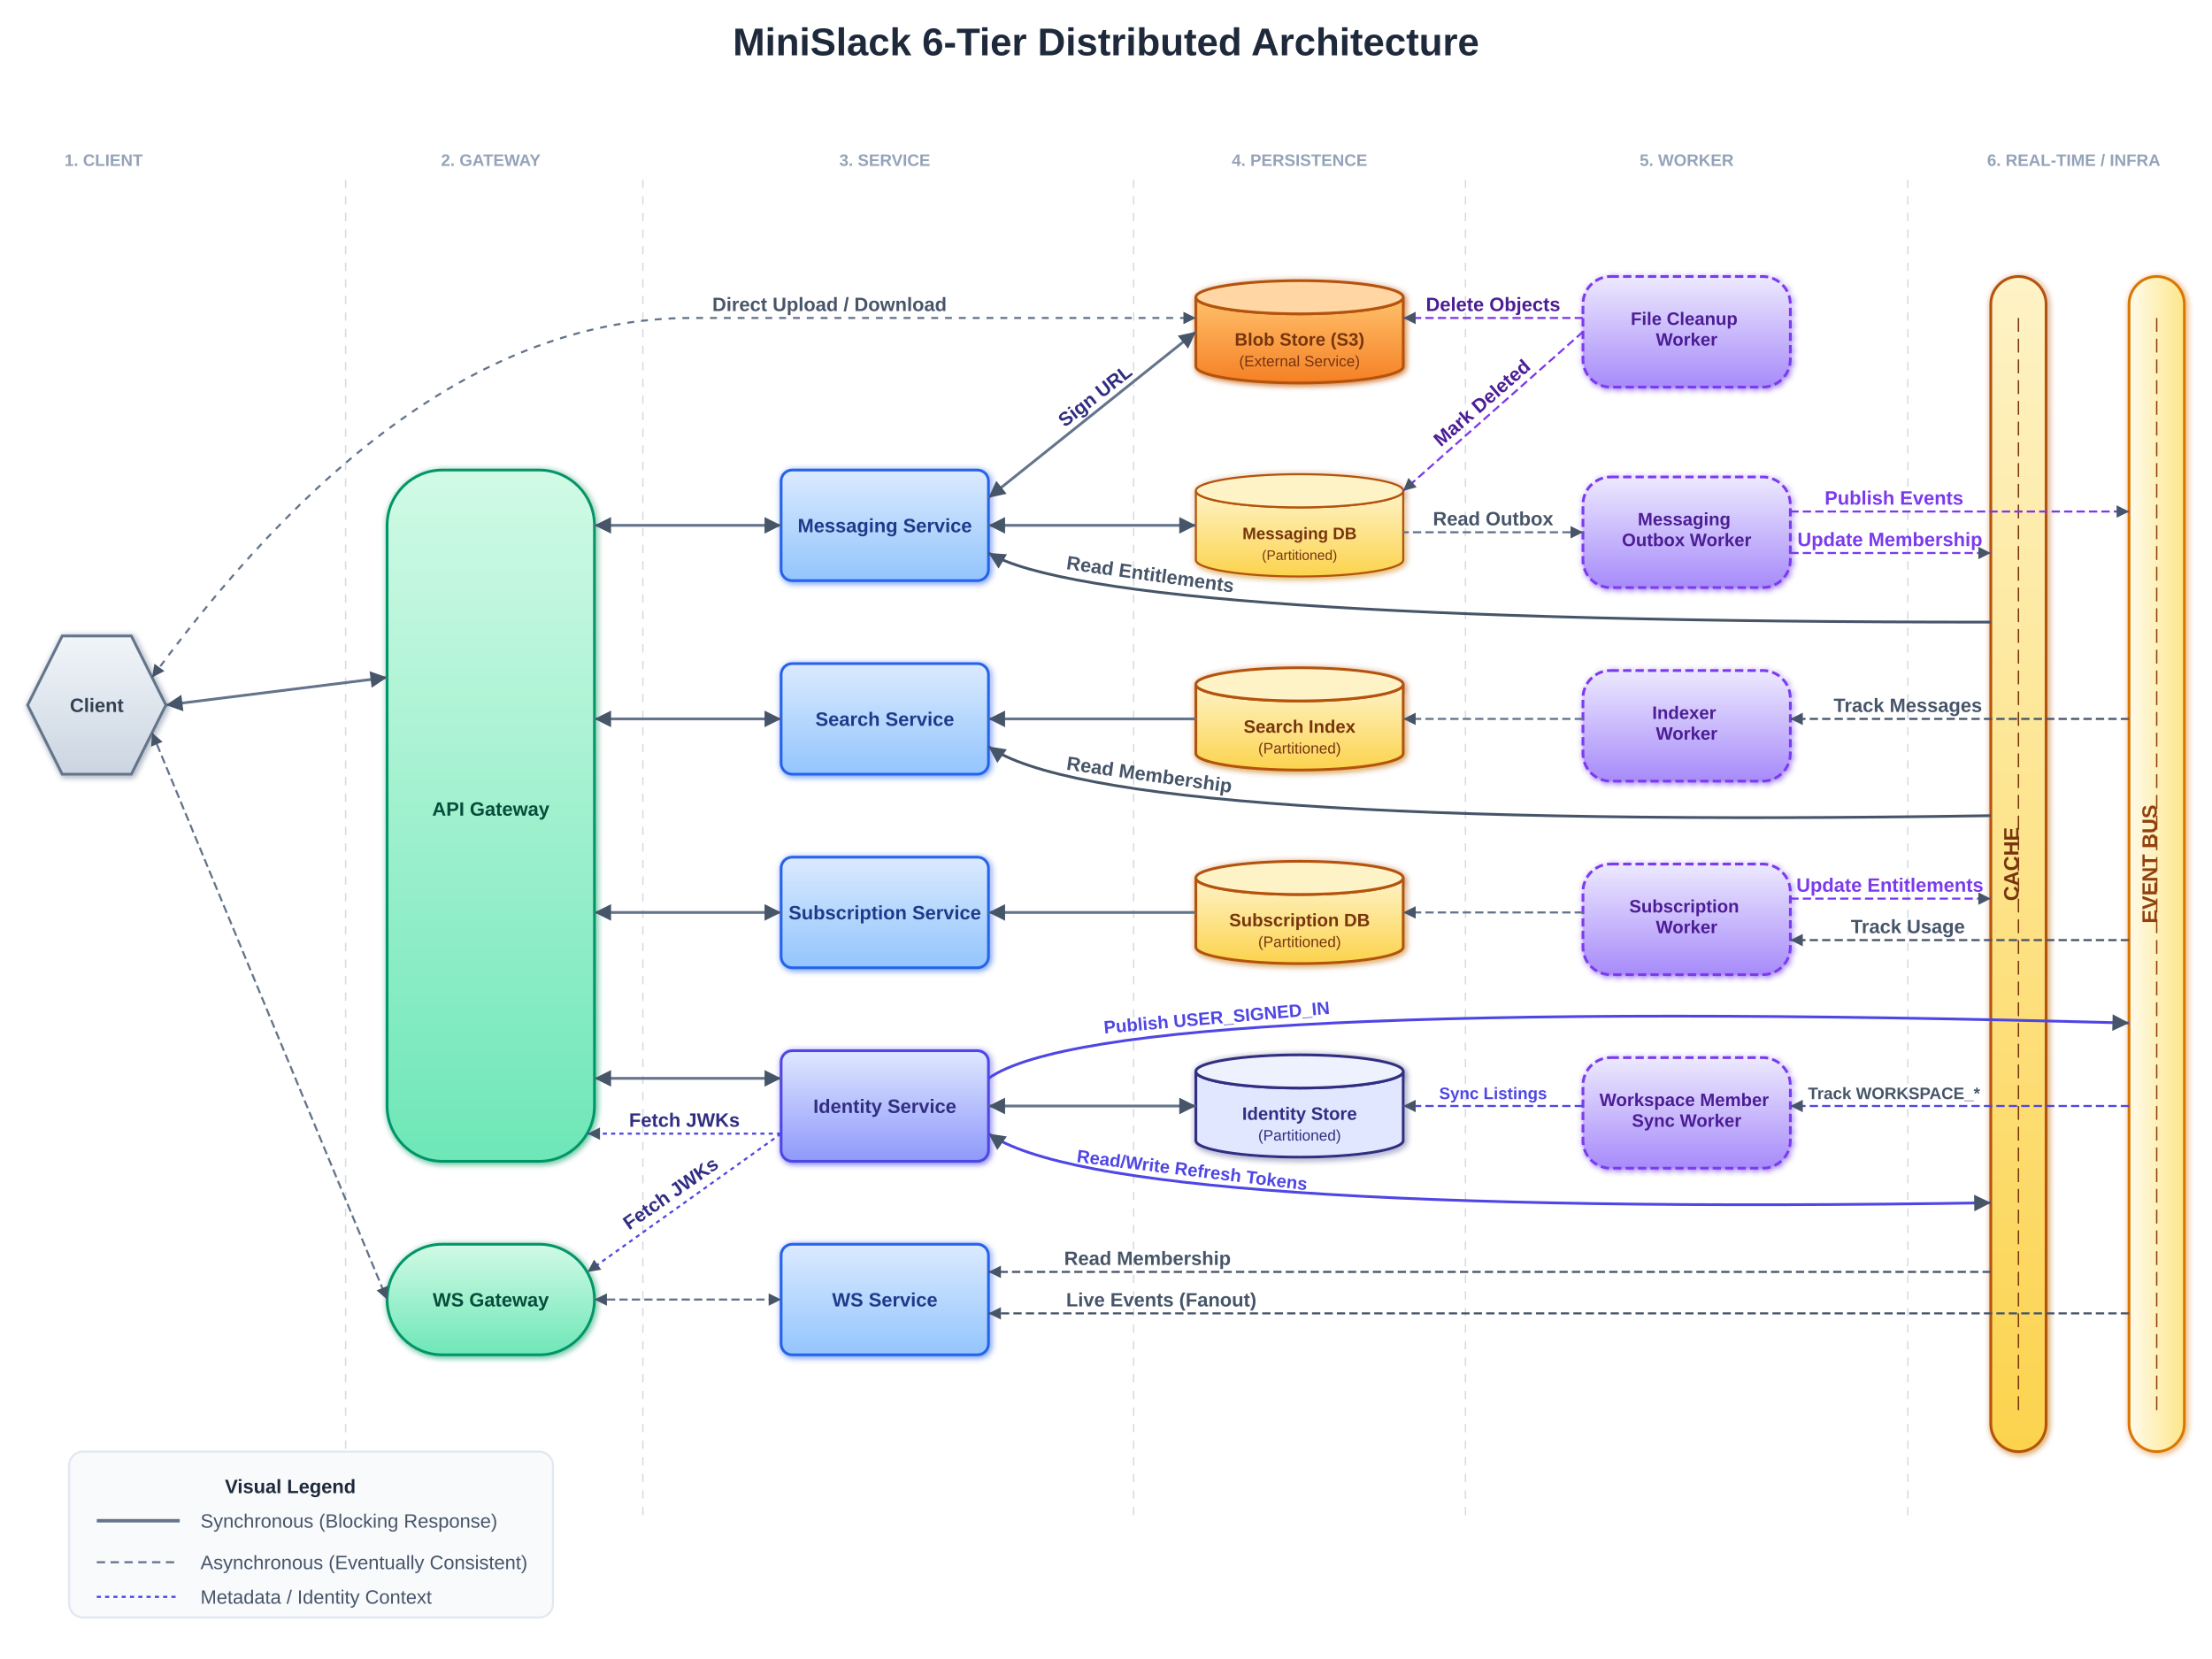
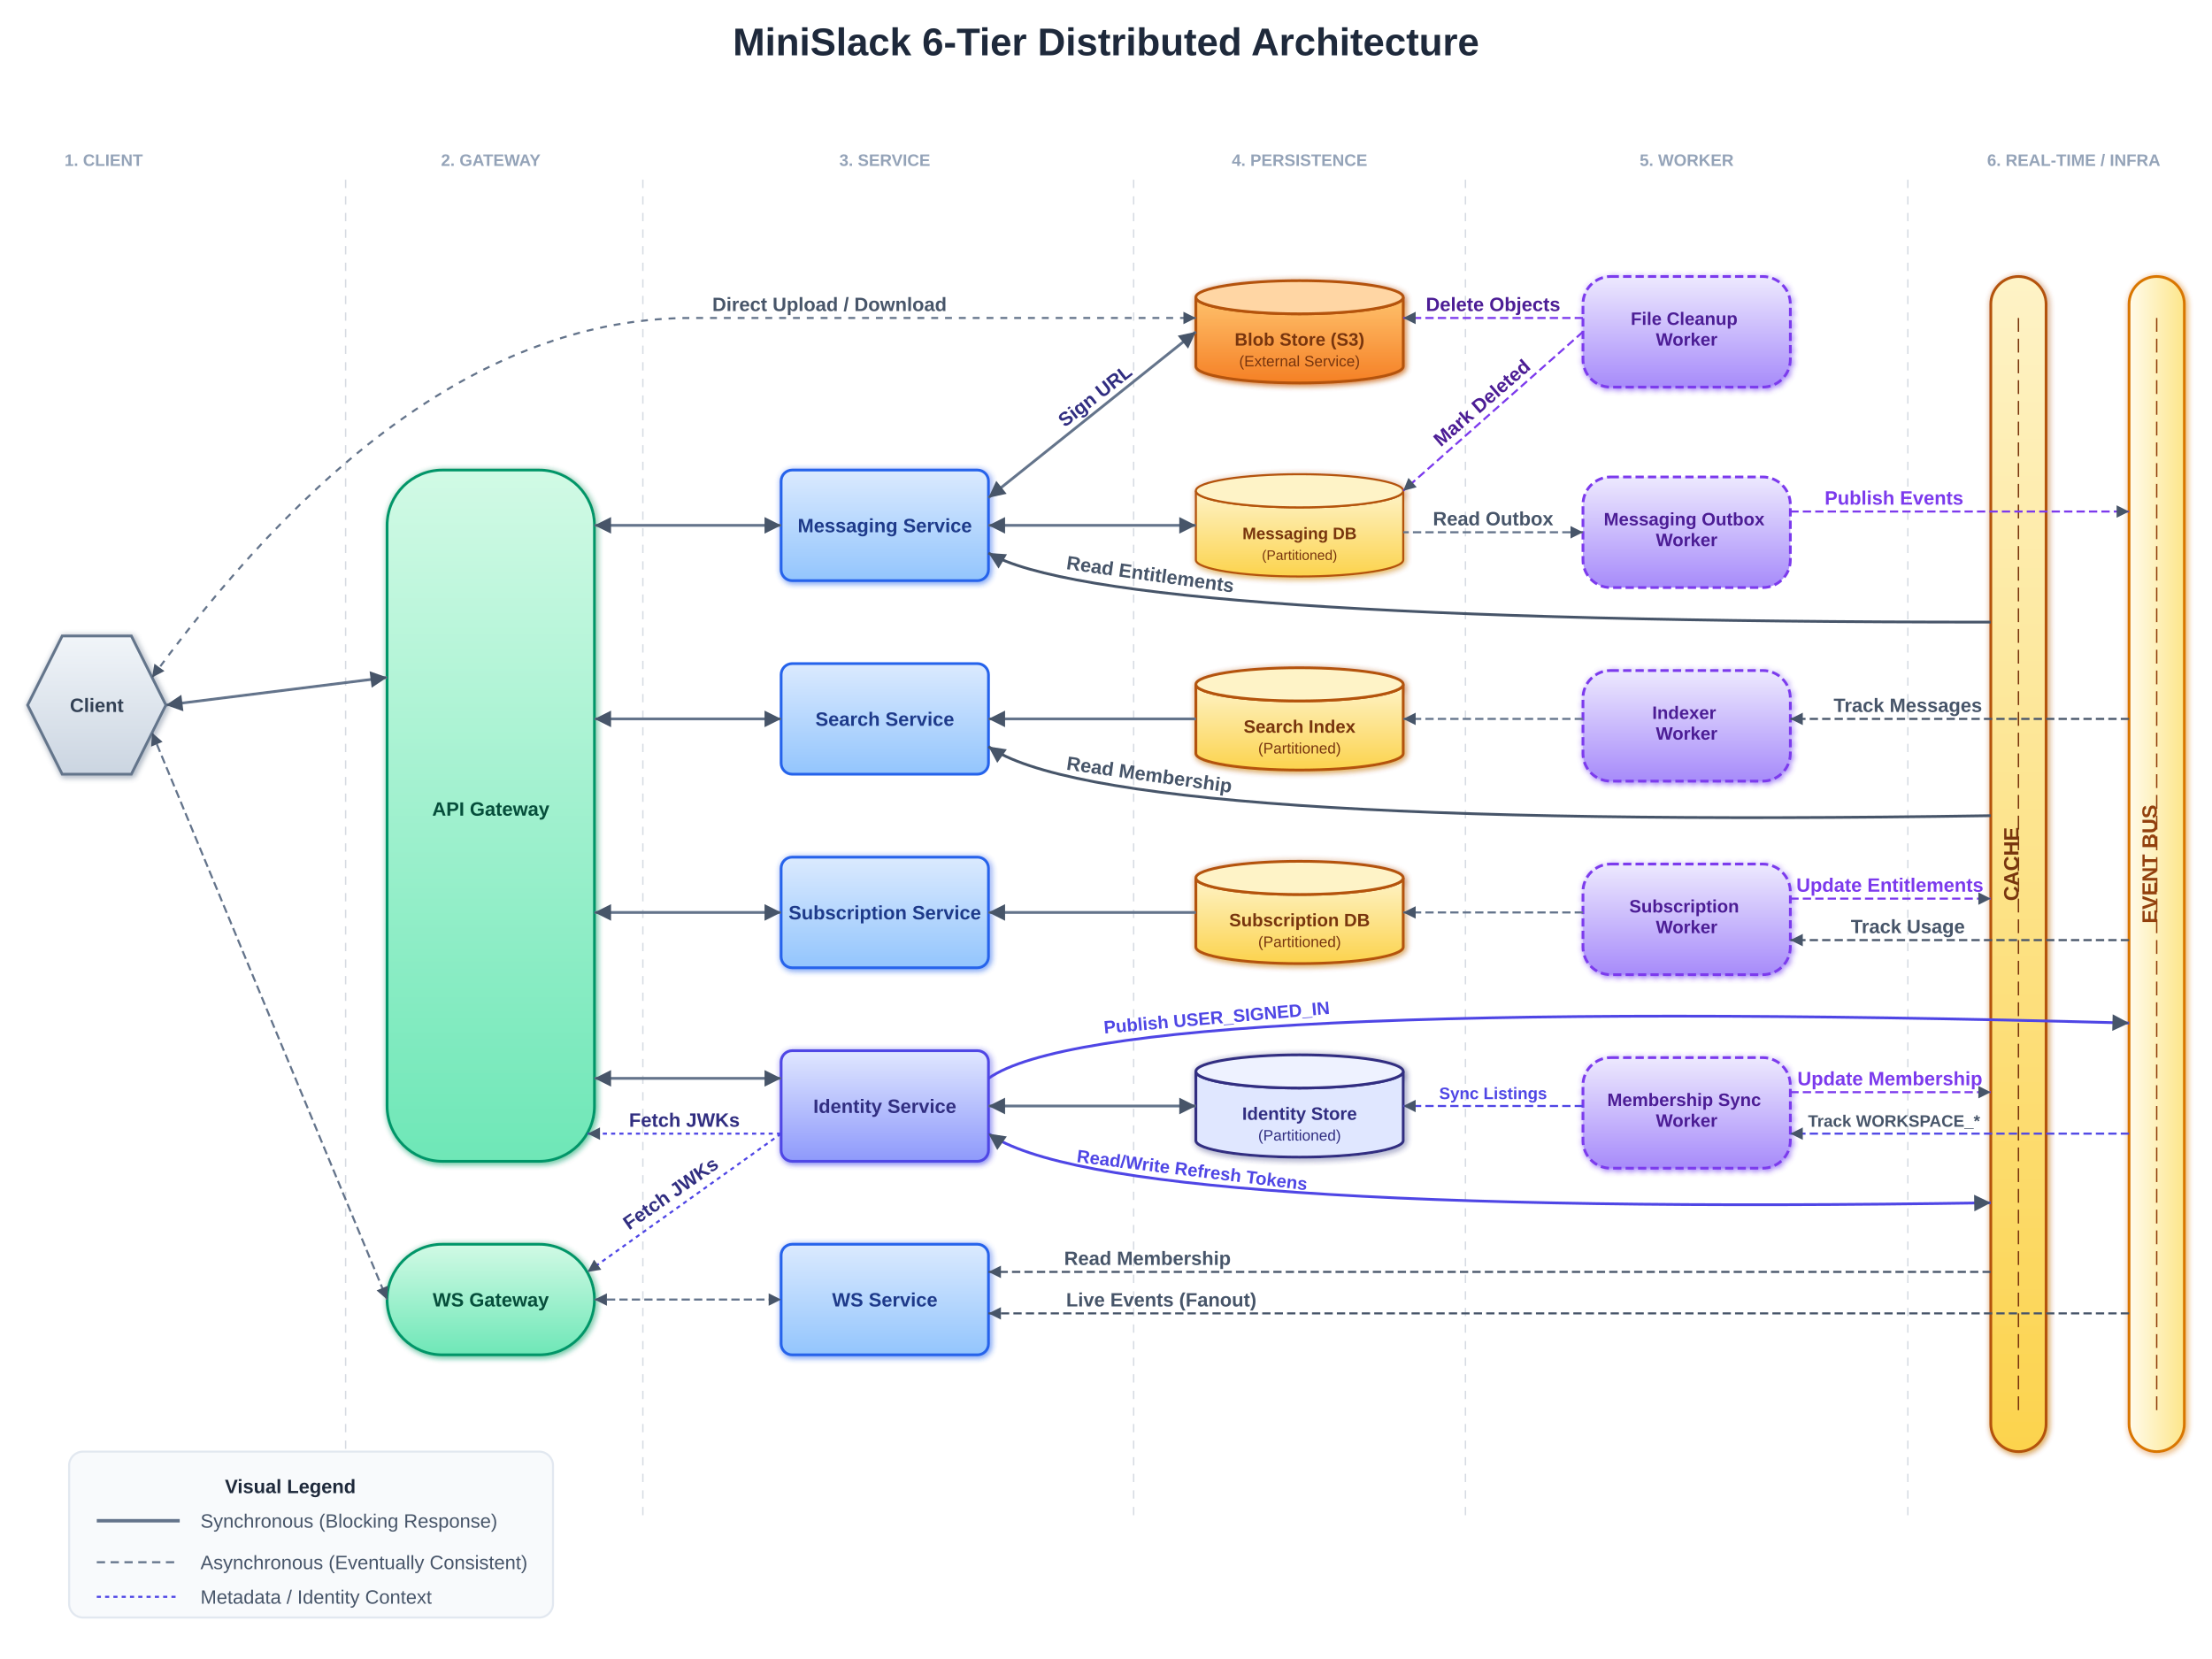
<svg xmlns="http://www.w3.org/2000/svg" width="1600" height="1200" viewBox="0 0 1600 1200">
  <defs>
    <marker id="arrow-end" viewBox="0 0 10 10" refX="10" refY="5" markerWidth="6" markerHeight="6" orient="auto">
      <path d="M 0 0 L 10 5 L 0 10 z" fill="#475569" />
    </marker>
    <marker id="arrow-start" viewBox="0 0 10 10" refX="0" refY="5" markerWidth="6" markerHeight="6" orient="auto">
      <path d="M 10 0 L 0 5 L 10 10 z" fill="#475569" />
    </marker>
    <filter id="shadow" x="-10%" y="-10%" width="120%" height="120%">
      <feGaussianBlur stdDeviation="2" result="blur" />
      <feOffset dx="1" dy="1" result="offsetBlur" />
      <feMerge>
        <feMergeNode in="offsetBlur" />
        <feMergeNode in="SourceGraphic" />
      </feMerge>
    </filter>
    <linearGradient id="clientGrad" x1="0%" y1="0%" x2="0%" y2="100%">
      <stop offset="0%" stop-color="#F1F5F9" />
      <stop offset="100%" stop-color="#CBD5E1" />
    </linearGradient>
    <linearGradient id="gateGrad" x1="0%" y1="0%" x2="0%" y2="100%">
      <stop offset="0%" stop-color="#D1FAE5" />
      <stop offset="100%" stop-color="#6EE7B7" />
    </linearGradient>
    <linearGradient id="svcGrad" x1="0%" y1="0%" x2="0%" y2="100%">
      <stop offset="0%" stop-color="#DBEAFE" />
      <stop offset="100%" stop-color="#93C5FD" />
    </linearGradient>
    <linearGradient id="idGrad" x1="0%" y1="0%" x2="0%" y2="100%">
      <stop offset="0%" stop-color="#E0E7FF" />
      <stop offset="100%" stop-color="#8E99FB" />
    </linearGradient>
    <linearGradient id="workGrad" x1="0%" y1="0%" x2="0%" y2="100%">
      <stop offset="0%" stop-color="#EDE9FE" />
      <stop offset="100%" stop-color="#A78BFA" />
    </linearGradient>
    <linearGradient id="storeGrad" x1="0%" y1="0%" x2="0%" y2="100%">
      <stop offset="0%" stop-color="#FEF3C7" />
      <stop offset="100%" stop-color="#FCD34D" />
    </linearGradient>
    <linearGradient id="busGrad" x1="0%" y1="0%" x2="1" y2="0%">
      <stop offset="0%" stop-color="#FFFBEB" />
      <stop offset="100%" stop-color="#FDE68A" />
    </linearGradient>
    <linearGradient id="extGrad" x1="0%" y1="0%" x2="0%" y2="100%">
      <stop offset="0%" stop-color="#FFC16C" />
      <stop offset="100%" stop-color="#F58025" />
    </linearGradient>
  </defs>
  <rect width="1600" height="1250" fill="#ffffff" />
  <text x="800" y="40" text-anchor="middle" font-family="Arial, sans-serif" font-size="28" font-weight="bold" fill="#1E293B">MiniSlack 6-Tier Distributed Architecture</text>
  <g stroke="#d6dbe2" stroke-width="1" stroke-dasharray="6,6">
    <line x1="250" y1="130" x2="250" y2="1100" />
    <line x1="465" y1="130" x2="465" y2="1100" />
    <line x1="820" y1="130" x2="820" y2="1100" />
    <line x1="1060" y1="130" x2="1060" y2="1100" />
    <line x1="1380" y1="130" x2="1380" y2="1100" />
  </g>
  <text x="75" y="120" text-anchor="middle" font-family="Arial, sans-serif" font-size="12" font-weight="bold" fill="#94A3B8">1. CLIENT</text>
  <text x="355" y="120" text-anchor="middle" font-family="Arial, sans-serif" font-size="12" font-weight="bold" fill="#94A3B8">2. GATEWAY</text>
  <text x="640" y="120" text-anchor="middle" font-family="Arial, sans-serif" font-size="12" font-weight="bold" fill="#94A3B8">3. SERVICE</text>
  <text x="940" y="120" text-anchor="middle" font-family="Arial, sans-serif" font-size="12" font-weight="bold" fill="#94A3B8">4. PERSISTENCE</text>
  <text x="1220" y="120" text-anchor="middle" font-family="Arial, sans-serif" font-size="12" font-weight="bold" fill="#94A3B8">5. WORKER</text>
  <text x="1500" y="120" text-anchor="middle" font-family="Arial, sans-serif" font-size="12" font-weight="bold" fill="#94A3B8">6. REAL-TIME / INFRA</text>
  <g filter="url(#shadow)">
    <rect x="1440" y="200" width="40" height="850" rx="20" fill="url(#storeGrad)" stroke="#B45309" stroke-width="2" />
    <path d="M 1460 230 L 1460 1020" stroke="#78350F" stroke-width="1" stroke-dasharray="10,5" />
    <text x="1460" y="625" text-anchor="middle" font-family="Arial, sans-serif" font-size="15" font-weight="bold" fill="#78350F" transform="rotate(-90, 1460, 625)">CACHE</text>
    <rect x="1540" y="200" width="40" height="850" rx="20" fill="url(#busGrad)" stroke="#D97706" stroke-width="2" />
    <path d="M 1560 230 L 1560 1020" stroke="#92400E" stroke-width="1" stroke-dasharray="10,5" />
    <text x="1560" y="625" text-anchor="middle" font-family="Arial, sans-serif" font-size="15" font-weight="bold" fill="#92400E" transform="rotate(-90, 1560, 625)">EVENT BUS</text>
  </g>
  <g filter="url(#shadow)">
    <path d="M 865 215 L 865 265 A 75 12 0 0 0 1015 265 L 1015 215 A 75 12 0 0 1 865 215 Z" fill="url(#extGrad)" stroke="#B45309" stroke-width="2" />
    <ellipse cx="940" cy="215" rx="75" ry="12" fill="#FFD6A4" stroke="#B45309" stroke-width="2" />
    <text x="940" y="250" text-anchor="middle" font-family="Arial, sans-serif" font-size="13" font-weight="bold" fill="#78350F">Blob Store (S3)</text>
    <text x="940" y="265" text-anchor="middle" font-family="Arial, sans-serif" font-size="11" fill="#78350F" stroke="none">(External Service)</text>
  </g>
  <rect x="1145" y="200" width="150" height="80" rx="20" stroke="#7C3AED" stroke-width="2" fill="url(#workGrad)" filter="url(#shadow)" stroke-dasharray="6,3" />
  <text x="1220" y="235" text-anchor="middle" font-family="Arial, sans-serif" font-size="13" font-weight="bold" fill="#4C1D95">
    <tspan x="1220" dy="0">File Cleanup</tspan>
    <tspan x="1220" dy="15">Worker</tspan>
  </text>
  <rect x="565" y="340" width="150" height="80" rx="8" stroke="#2563EB" stroke-width="2" fill="url(#svcGrad)" filter="url(#shadow)" />
  <text x="640" y="385" text-anchor="middle" font-family="Arial, sans-serif" font-size="14" font-weight="bold" fill="#1E3A8A">Messaging Service</text>
  <g filter="url(#shadow)">
    <path d="M 865 355 L 865 405 A 75 12 0 0 0 1015 405 L 1015 355 A 75 12 0 0 1 865 355 Z" fill="url(#storeGrad)" stroke="#B45309" stroke-width="1.5" />
    <ellipse cx="940" cy="355" rx="75" ry="12" fill="#FEF3C7" stroke="#B45309" stroke-width="1.5" />
    <text x="940" y="390" text-anchor="middle" font-family="Arial, sans-serif" font-size="12" font-weight="bold" fill="#78350F">Messaging DB</text>
    <text x="940" y="405" text-anchor="middle" font-family="Arial, sans-serif" font-size="10" fill="#78350F">(Partitioned)</text>
  </g>
-   <rect x="1145" y="345" width="150" height="80" rx="20" stroke="#7C3AED" stroke-width="2" fill="url(#workGrad)" filter="url(#shadow)" stroke-dasharray="6,3" />
+   <rect x="1145" y="345" width="150" height="80" rx="20" stroke="#7C3AED" stroke-width="2" fill="url(#workGrad)" filter="#shadow" stroke-dasharray="6,3" />
  <text x="1220" y="380" text-anchor="middle" font-family="Arial, sans-serif" font-size="13" font-weight="bold" fill="#4C1D95">
-     <tspan x="1220" dy="0">Messaging</tspan>
-     <tspan x="1220" dy="15">Outbox Worker</tspan>
-   </text>
-   <rect x="565" y="480" width="150" height="80" rx="8" stroke="#2563EB" stroke-width="2" fill="url(#svcGrad)" filter="url(#shadow)" />
+     <tspan x="1220" dy="0">Messaging Outbox</tspan>
+     <tspan x="1220" dy="15">Worker</tspan>
+   </text>
+   <rect x="565" y="480" width="150" height="80" rx="8" stroke="#2563EB" stroke-width="2" fill="url(#svcGrad)" filter="#shadow" />
  <text x="640" y="525" text-anchor="middle" font-family="Arial, sans-serif" font-size="14" font-weight="bold" fill="#1E3A8A">Search Service</text>
  <g filter="url(#shadow)">
    <path d="M 865 495 L 865 545 A 75 12 0 0 0 1015 545 L 1015 495 A 75 12 0 0 1 865 495 Z" fill="url(#storeGrad)" stroke="#B45309" stroke-width="2" />
    <ellipse cx="940" cy="495" rx="75" ry="12" fill="#FEF3C7" stroke="#B45309" stroke-width="2" />
    <text x="940" y="530" text-anchor="middle" font-family="Arial, sans-serif" font-size="13" font-weight="bold" fill="#78350F">Search Index</text>
    <text x="940" y="545" text-anchor="middle" font-family="Arial, sans-serif" font-size="11" fill="#78350F">(Partitioned)</text>
  </g>
  <rect x="1145" y="485" width="150" height="80" rx="20" stroke="#7C3AED" stroke-width="2" fill="url(#workGrad)" filter="url(#shadow)" stroke-dasharray="6,3" />
  <text x="1220" y="520" text-anchor="middle" font-family="Arial, sans-serif" font-size="13" font-weight="bold" fill="#4C1D95">
    <tspan x="1220" dy="0">Indexer</tspan>
    <tspan x="1220" dy="15">Worker</tspan>
  </text>
  <rect x="565" y="620" width="150" height="80" rx="8" stroke="#2563EB" stroke-width="2" fill="url(#svcGrad)" filter="url(#shadow)" />
  <text x="640" y="665" text-anchor="middle" font-family="Arial, sans-serif" font-size="14" font-weight="bold" fill="#1E3A8A">Subscription Service</text>
  <g filter="url(#shadow)">
    <path d="M 865 635 L 865 685 A 75 12 0 0 0 1015 685 L 1015 635 A 75 12 0 0 1 865 635 Z" fill="url(#storeGrad)" stroke="#B45309" stroke-width="2" />
    <ellipse cx="940" cy="635" rx="75" ry="12" fill="#FEF3C7" stroke="#B45309" stroke-width="2" />
    <text x="940" y="670" text-anchor="middle" font-family="Arial, sans-serif" font-size="13" font-weight="bold" fill="#78350F">Subscription DB</text>
    <text x="940" y="685" text-anchor="middle" font-family="Arial, sans-serif" font-size="11" fill="#78350F">(Partitioned)</text>
  </g>
  <rect x="1145" y="625" width="150" height="80" rx="20" stroke="#7C3AED" stroke-width="2" fill="url(#workGrad)" filter="url(#shadow)" stroke-dasharray="6,3" />
  <text x="1220" y="660" text-anchor="middle" font-family="Arial, sans-serif" font-size="13" font-weight="bold" fill="#4C1D95">
    <tspan x="1220" dy="0">Subscription</tspan>
    <tspan x="1220" dy="15">Worker</tspan>
  </text>
  <rect x="1145" y="765" width="150" height="80" rx="20" stroke="#7C3AED" stroke-width="2" fill="url(#workGrad)" filter="url(#shadow)" stroke-dasharray="6,3" />
  <text x="1220" y="800" text-anchor="middle" font-family="Arial, sans-serif" font-size="13" font-weight="bold" fill="#4C1D95">
-     <tspan x="1220" dy="0">Workspace Member</tspan>
-     <tspan x="1220" dy="15">Sync Worker</tspan>
+     <tspan x="1220" dy="0">Membership Sync</tspan>
+     <tspan x="1220" dy="15">Worker</tspan>
  </text>
  <rect x="565" y="760" width="150" height="80" rx="8" stroke="#4F46E5" stroke-width="2" fill="url(#idGrad)" filter="url(#shadow)" />
  <text x="640" y="805" text-anchor="middle" font-family="Arial, sans-serif" font-size="14" font-weight="bold" fill="#312E81">Identity Service</text>
  <g filter="url(#shadow)">
    <path d="M 865 775 L 865 825 A 75 12 0 0 0 1015 825 L 1015 775 A 75 12 0 0 1 865 775 Z" fill="#E0E7FF" stroke="#312E81" stroke-width="2" />
    <ellipse cx="940" cy="775" rx="75" ry="12" fill="#EEF2FF" stroke="#312E81" stroke-width="2" />
    <text x="940" y="810" text-anchor="middle" font-family="Arial, sans-serif" font-size="13" font-weight="bold" fill="#312E81">Identity Store</text>
    <text x="940" y="825" text-anchor="middle" font-family="Arial, sans-serif" font-size="11" fill="#312E81">(Partitioned)</text>
  </g>
  <rect x="565" y="900" width="150" height="80" rx="8" stroke="#2563EB" stroke-width="2" fill="url(#svcGrad)" filter="url(#shadow)" />
  <text x="640" y="945" text-anchor="middle" font-family="Arial, sans-serif" font-size="14" font-weight="bold" fill="#1E3A8A">WS Service</text>
  <path d="M 20 510 L 45 460 L 95 460 L 120 510 L 95 560 L 45 560 Z" stroke="#64748B" stroke-width="2" fill="url(#clientGrad)" filter="url(#shadow)" />
  <text x="70" y="515" text-anchor="middle" font-family="Arial, sans-serif" font-size="14" font-weight="bold" fill="#334155">Client</text>
  <rect x="280" y="340" width="150" height="500" rx="40" stroke="#059669" stroke-width="2" fill="url(#gateGrad)" filter="url(#shadow)" />
  <text x="355" y="590" text-anchor="middle" font-family="Arial, sans-serif" font-size="14" font-weight="bold" fill="#064E3B">API Gateway</text>
  <rect x="280" y="900" width="150" height="80" rx="40" stroke="#059669" stroke-width="2" fill="url(#gateGrad)" filter="url(#shadow)" />
  <text x="355" y="945" text-anchor="middle" font-family="Arial, sans-serif" font-size="14" font-weight="bold" fill="#064E3B">WS Gateway</text>
  <g stroke="#64748B" stroke-width="1.5" fill="none">
    <path d="M 120 510 L 280 490" marker-end="url(#arrow-end)" marker-start="url(#arrow-start)" stroke-width="2" />
    <path d="M 110 530 L 280 940" marker-end="url(#arrow-end)" marker-start="url(#arrow-start)" stroke-dasharray="6,3" />
    <line x1="430" y1="380" x2="565" y2="380" marker-end="url(#arrow-end)" marker-start="url(#arrow-start)" stroke-width="2" />
    <path d="M 430 520 L 565 520" marker-end="url(#arrow-end)" marker-start="url(#arrow-start)" stroke-width="2" />
    <path d="M 430 660 L 565 660" marker-end="url(#arrow-end)" marker-start="url(#arrow-start)" stroke-width="2" />
    <path d="M 430 780 L 565 780" marker-end="url(#arrow-end)" marker-start="url(#arrow-start)" stroke-width="2" />
    <line x1="430" y1="940" x2="565" y2="940" marker-end="url(#arrow-end)" marker-start="url(#arrow-start)" stroke-dasharray="6,3" />
    <line x1="565" y1="820" x2="425" y2="820" stroke="#4F46E5" stroke-dasharray="3,3" marker-end="url(#arrow-end)" />
    <text x="455" y="815" text-anchor="start" font-family="Arial, sans-serif" font-size="14" font-weight="bold" fill="#312E81" stroke="none">Fetch JWKs</text>
    <line x1="565" y1="820" x2="425" y2="920" stroke="#4F46E5" stroke-dasharray="3,3" marker-end="url(#arrow-end)" />
    <text x="455" y="890" text-anchor="start" font-family="Arial, sans-serif" font-size="14" font-weight="bold" fill="#312E81" stroke="none" transform="rotate(-35,455,890)">Fetch JWKs</text>
    <path d="M 715 380 L 865 380" marker-end="url(#arrow-end)" marker-start="url(#arrow-start)" stroke-width="2" />
    <line x1="715" y1="520" x2="865" y2="520" marker-start="url(#arrow-start)" stroke-width="2" />
    <line x1="715" y1="660" x2="865" y2="660" marker-start="url(#arrow-start)" stroke-width="2" />
    <line x1="715" y1="800" x2="865" y2="800" marker-start="url(#arrow-start)" marker-end="url(#arrow-end)" stroke-width="2" />
    <path d="M 715 360 L 865 240" marker-start="url(#arrow-start)" marker-end="url(#arrow-end)" stroke-width="2" />
    <text x="795" y="290" text-anchor="middle" font-family="Arial, sans-serif" font-size="14" font-weight="bold" fill="#312E81" stroke="none" transform="rotate(-38,795,290)">Sign URL</text>
    <path d="M 1145 240 L 1015 355" stroke="#7C3AED" stroke-width="1.5" stroke-dasharray="6,3" marker-end="url(#arrow-end)" />
    <text x="1075" y="295" text-anchor="middle" font-family="Arial, sans-serif" font-size="14" font-weight="bold" fill="#4C1D95" stroke="none" transform="rotate(-41,1075,295)">Mark Deleted</text>
    <path d="M 1145 230 L 1015 230" stroke="#7C3AED" stroke-width="1.5" stroke-dasharray="6,3" marker-end="url(#arrow-end)" />
    <text x="1080" y="225" text-anchor="middle" font-family="Arial, sans-serif" font-size="14" font-weight="bold" fill="#4C1D95" stroke="none">Delete Objects</text>
    <line x1="1145" y1="385" x2="1015" y2="385" marker-start="url(#arrow-start)" stroke-dasharray="6,3" stroke-width="1.5" />
    <text x="1080" y="380" text-anchor="middle" font-family="Arial, sans-serif" font-size="14" font-weight="bold" fill="#475569" stroke="none">Read Outbox</text>
    <line x1="1145" y1="520" x2="1015" y2="520" marker-end="url(#arrow-end)" stroke-dasharray="6,3" stroke-width="1.5" />
    <line x1="1145" y1="660" x2="1015" y2="660" marker-end="url(#arrow-end)" stroke-dasharray="6,3" stroke-width="1.5" />
-     <path d="M 1295 400 L 1440 400" stroke="#7C3AED" stroke-width="1.5" stroke-dasharray="6,3" marker-end="url(#arrow-end)" />
-     <text x="1367" y="395" text-anchor="middle" font-family="Arial, sans-serif" font-size="14" font-weight="bold" fill="#7C3AED" stroke="none">Update Membership</text>
    <path d="M 1295 370 L 1540 370" stroke="#7C3AED" stroke-width="1.5" stroke-dasharray="6,3" marker-end="url(#arrow-end)" />
    <text x="1370" y="365" text-anchor="middle" font-family="Arial, sans-serif" font-size="14" font-weight="bold" fill="#7C3AED" stroke="none">Publish Events</text>
    <path d="M 1295 650 L 1440 650" stroke="#7C3AED" stroke-width="1.5" stroke-dasharray="6,3" marker-end="url(#arrow-end)" />
    <text x="1367" y="645" text-anchor="middle" font-family="Arial, sans-serif" font-size="14" font-weight="bold" fill="#7C3AED" stroke="none">Update Entitlements</text>
    <path d="M 1440 450 Q 800 450 715 400" stroke="#475569" stroke-width="2" marker-end="url(#arrow-end)" />
    <text x="830" y="420" text-anchor="middle" font-family="Arial, sans-serif" font-size="14" font-weight="bold" fill="#475569" stroke="none" transform="rotate(8,830,430)">Read Entitlements</text>
    <path d="M 1440 590 Q 800 600 715 540" stroke="#475569" stroke-width="2" marker-end="url(#arrow-end)" />
    <text x="830" y="565" text-anchor="middle" font-family="Arial, sans-serif" font-size="14" font-weight="bold" fill="#475569" stroke="none" transform="rotate(8,830,570)">Read Membership</text>
    <path d="M 1440 920 L 715 920" stroke="#475569" stroke-width="1.5" stroke-dasharray="6,3" marker-end="url(#arrow-end)" />
    <text x="830" y="915" text-anchor="middle" font-family="Arial, sans-serif" font-size="14" font-weight="bold" fill="#475569" stroke="none">Read Membership</text>
    <path d="M 715 780 Q 800 720 1540 740" stroke="#4F46E5" stroke-width="2" marker-end="url(#arrow-end)" />
    <text x="880" y="730" text-anchor="middle" font-family="Arial, sans-serif" font-size="13" font-weight="bold" fill="#4F46E5" stroke="none" transform="rotate(-5,1000,730)">Publish USER_SIGNED_IN</text>
    <path d="M 715 820 Q 800 880 1440 870" stroke="#4F46E5" stroke-width="2" marker-start="url(#arrow-start)" marker-end="url(#arrow-end)" />
    <text x="860" y="880" text-anchor="middle" font-family="Arial, sans-serif" font-size="13" font-weight="bold" fill="#4F46E5" stroke="none" transform="rotate(7,1100,880)">Read/Write Refresh Tokens</text>
-     <path d="M 1540 800 L 1295 800" stroke="#4F46E5" stroke-width="1.5" stroke-dasharray="6,3" marker-end="url(#arrow-end)" />
-     <text x="1370" y="795" text-anchor="middle" font-family="Arial, sans-serif" font-size="12" font-weight="bold" fill="#475569" stroke="none">Track WORKSPACE_*</text>
+     <path d="M 1295 790 L 1440 790" stroke="#7C3AED" stroke-width="1.5" stroke-dasharray="6,3" marker-end="url(#arrow-end)" />
+     <text x="1367" y="785" text-anchor="middle" font-family="Arial, sans-serif" font-size="14" font-weight="bold" fill="#7C3AED" stroke="none">Update Membership</text>
+     <path d="M 1540 820 L 1295 820" stroke="#4F46E5" stroke-width="1.5" stroke-dasharray="6,3" marker-end="url(#arrow-end)" />
+     <text x="1370" y="815" text-anchor="middle" font-family="Arial, sans-serif" font-size="12" font-weight="bold" fill="#475569" stroke="none">Track WORKSPACE_*</text>
    <path d="M 1145 800 L 1015 800" stroke="#4F46E5" stroke-width="1.5" stroke-dasharray="6,3" marker-end="url(#arrow-end)" />
    <text x="1080" y="795" text-anchor="middle" font-family="Arial, sans-serif" font-size="12" font-weight="bold" fill="#4F46E5" stroke="none">Sync Listings</text>
    <path d="M 1540 950 L 715 950" stroke="#475569" stroke-width="1.5" stroke-dasharray="6,3" marker-end="url(#arrow-end)" />
    <text x="840" y="945" text-anchor="middle" font-family="Arial, sans-serif" font-size="14" font-weight="bold" fill="#475569" stroke="none">Live Events (Fanout)</text>
    <path d="M 1540 680 L 1295 680" stroke="#475569" stroke-dasharray="6,3" marker-end="url(#arrow-end)" />
    <text x="1380" y="675" text-anchor="middle" font-family="Arial, sans-serif" font-size="14" font-weight="bold" fill="#475569" stroke="none">Track Usage</text>
    <path d="M 1540 520 L 1295 520" stroke="#475569" stroke-dasharray="6,3" marker-end="url(#arrow-end)" />
    <text x="1380" y="515" text-anchor="middle" font-family="Arial, sans-serif" font-size="14" font-weight="bold" fill="#475569" stroke="none">Track Messages</text>
    <path d="M 110 490 Q 300 230 500 230 L 865 230" stroke-width="1.5" stroke-dasharray="5,5" marker-start="url(#arrow-start)" marker-end="url(#arrow-end)" />
    <text x="600" y="225" text-anchor="middle" font-family="Arial, sans-serif" font-size="14" font-weight="bold" fill="#475569" stroke="none">Direct Upload / Download</text>
  </g>
  <g transform="translate(50, 1050)">
    <rect width="350" height="120" rx="10" fill="#F8FAFC" stroke="#E2E8F0" stroke-width="1.5" />
    <text x="160" y="30" text-anchor="middle" font-family="Arial, sans-serif" font-size="14" font-weight="bold" fill="#1E293B">Visual Legend</text>
    <line x1="20" y1="50" x2="80" y2="50" stroke="#64748B" stroke-width="2.5" />
    <text x="95" y="55" font-family="Arial, sans-serif" font-size="14" fill="#475569">Synchronous (Blocking Response)</text>
    <line x1="20" y1="80" x2="80" y2="80" stroke="#64748B" stroke-width="1.5" stroke-dasharray="6,4" />
    <text x="95" y="85" font-family="Arial, sans-serif" font-size="14" fill="#475569">Asynchronous (Eventually Consistent)</text>
    <line x1="20" y1="105" x2="80" y2="105" stroke="#4F46E5" stroke-width="1.5" stroke-dasharray="3,3" />
    <text x="95" y="110" font-family="Arial, sans-serif" font-size="14" fill="#475569">Metadata / Identity Context</text>
  </g>
</svg>
